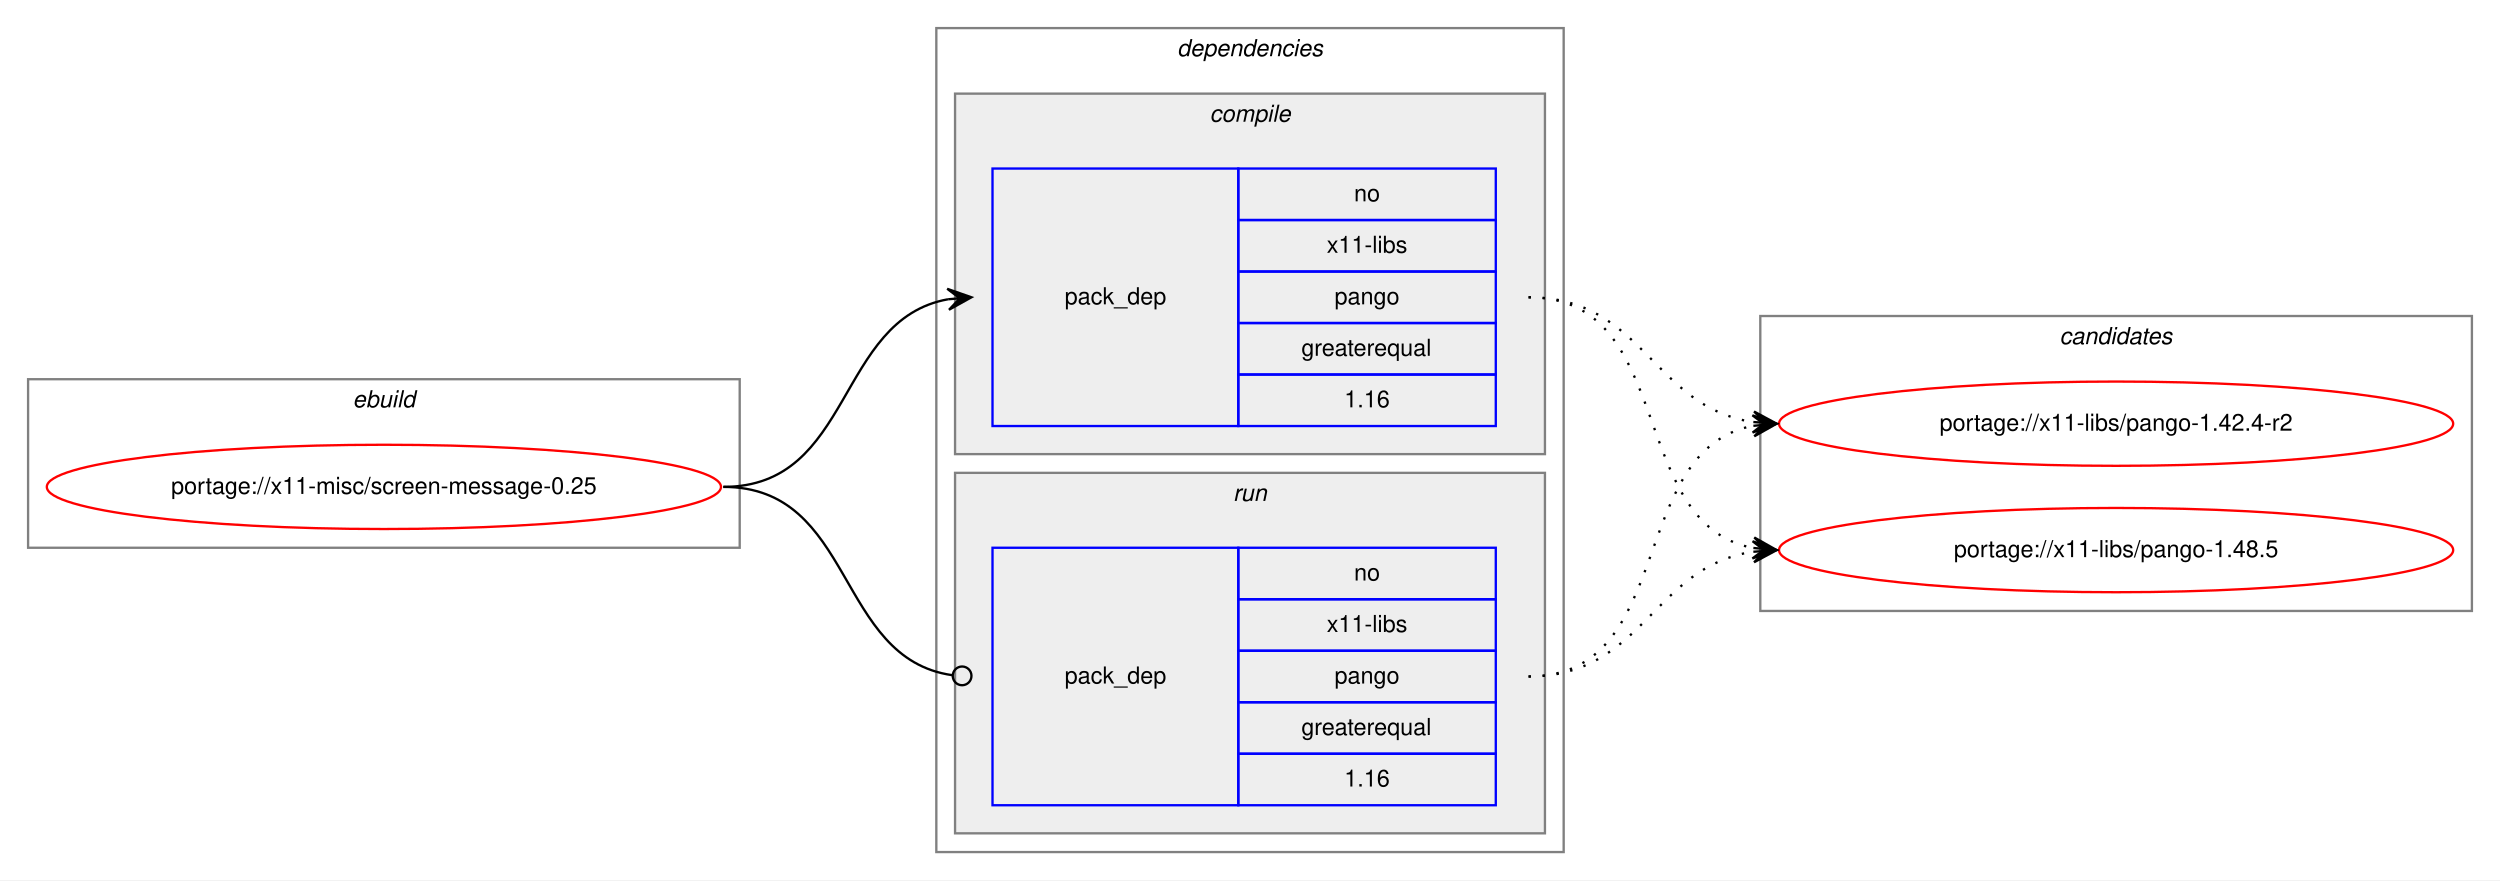
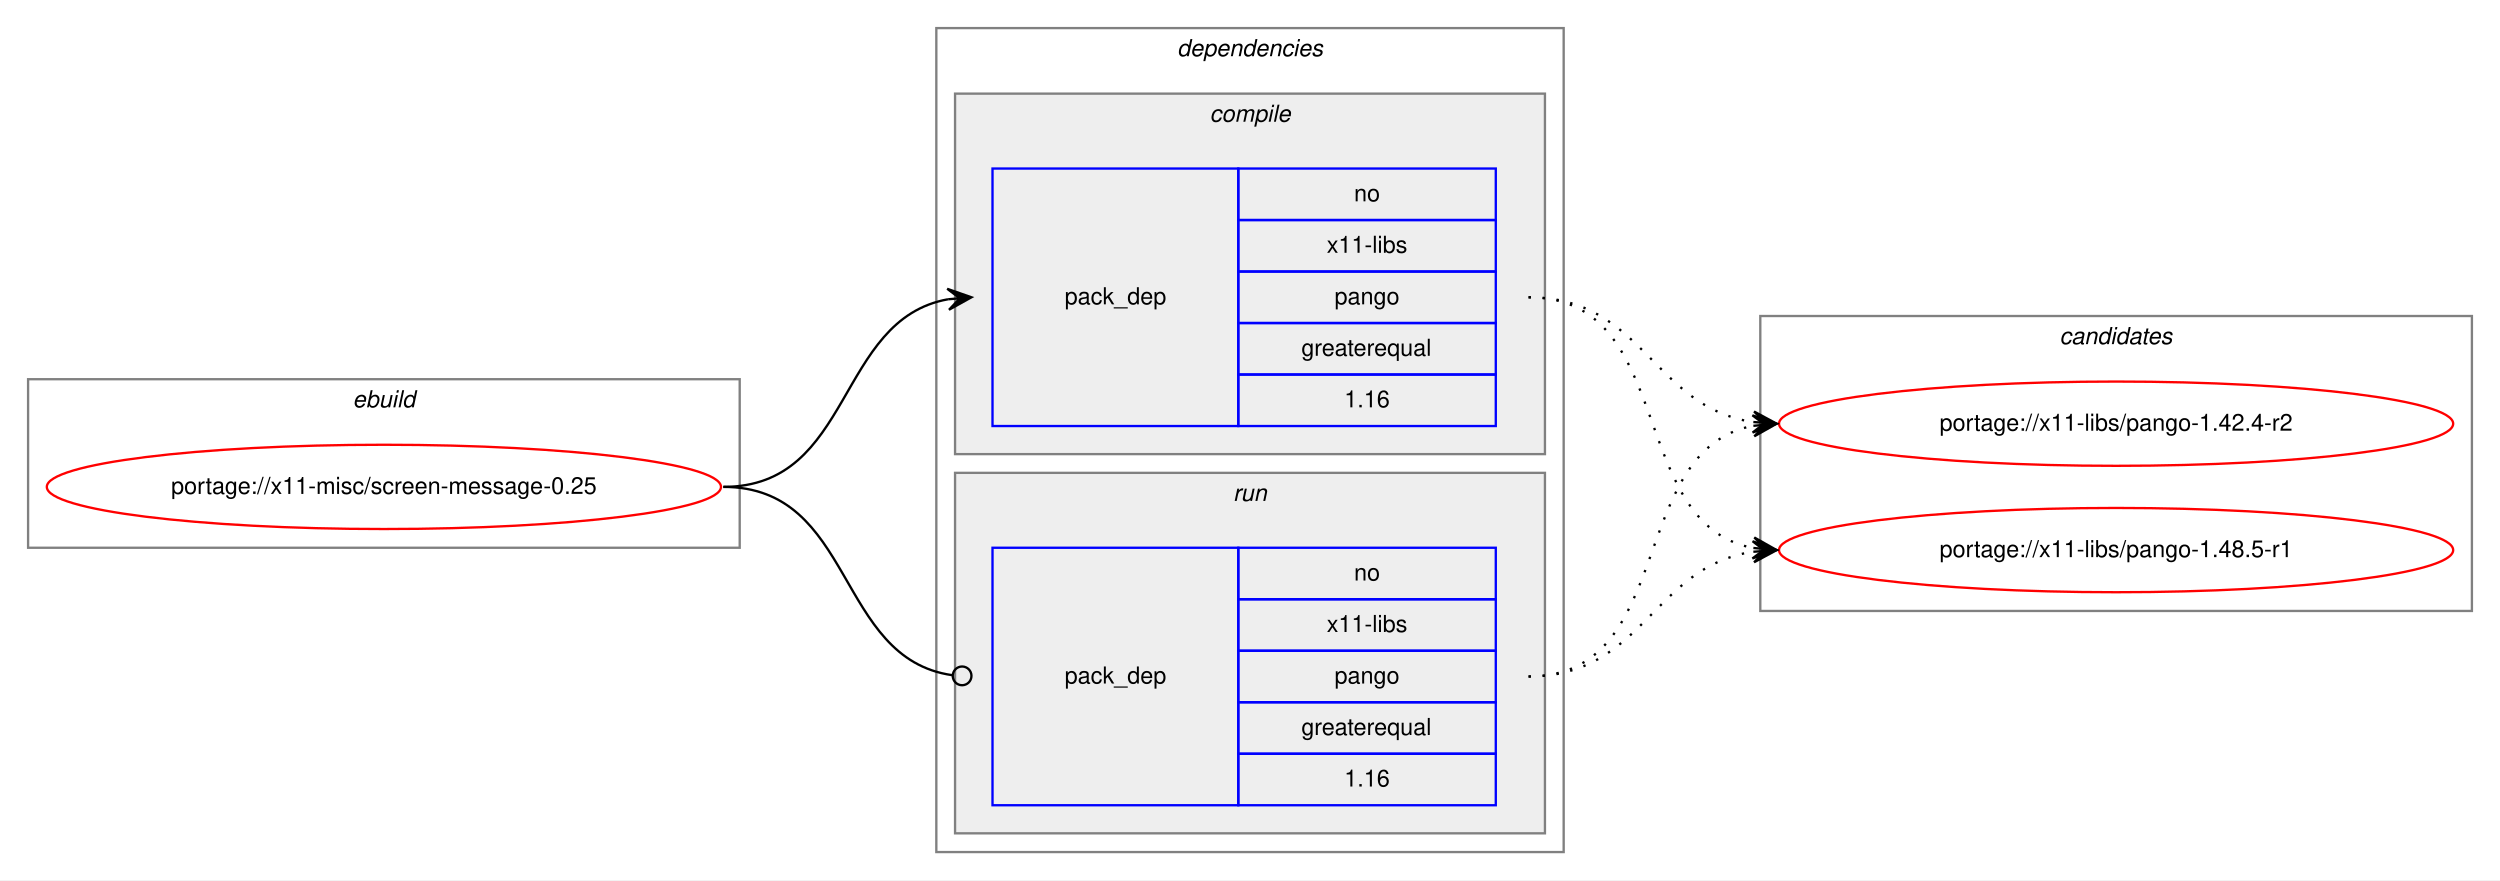
<svg xmlns="http://www.w3.org/2000/svg" xmlns:xlink="http://www.w3.org/1999/xlink" width="1068pt" height="376pt" viewBox="0.00 0.00 1068.00 376.00">
  <g id="graph0" class="graph" transform="scale(1 1) rotate(0) translate(4 372)">
    <polygon fill="white" stroke="transparent" points="-4,4 -4,-372 1064,-372 1064,4 -4,4" />
    <g id="clust1" class="cluster">
      <polygon fill="none" stroke="gray" points="8,-138 8,-210 312,-210 312,-138 8,-138" />
      <text text-anchor="start" x="146.66" y="-198" font-family="Helvetica,sans-Serif" font-style="italic" font-size="10.00">ebuild</text>
    </g>
    <g id="clust2" class="cluster">
      <polygon fill="none" stroke="gray" points="396,-8 396,-360 664,-360 664,-8 396,-8" />
      <text text-anchor="start" x="498.88" y="-348" font-family="Helvetica,sans-Serif" font-style="italic" font-size="10.00">dependencies</text>
    </g>
    <g id="clust3" class="cluster">
      <polygon fill="#eeeeee" stroke="gray" points="404,-178 404,-332 656,-332 656,-178 404,-178" />
      <text text-anchor="start" x="512.78" y="-320" font-family="Helvetica,sans-Serif" font-style="italic" font-size="10.00">compile</text>
    </g>
    <g id="clust6" class="cluster">
      <polygon fill="#eeeeee" stroke="gray" points="404,-16 404,-170 656,-170 656,-16 404,-16" />
      <text text-anchor="start" x="522.78" y="-158" font-family="Helvetica,sans-Serif" font-style="italic" font-size="10.00">run</text>
    </g>
    <g id="clust8" class="cluster">
      <polygon fill="none" stroke="gray" points="748,-111 748,-237 1052,-237 1052,-111 748,-111" />
      <text text-anchor="start" x="875.82" y="-225" font-family="Helvetica,sans-Serif" font-style="italic" font-size="10.00">candidates</text>
    </g>
    <g id="node1" class="node">
      <g id="a_node1">
        <a xlink:href="../x11-misc/screen-message-0.25.svg" xlink:title="portage://x11-misc/screen-message-0.25">
          <ellipse fill="none" stroke="red" cx="160" cy="-164" rx="144" ry="18" />
          <text text-anchor="middle" x="160" y="-161" font-family="Helvetica,sans-Serif" font-size="10.00">portage://x11-misc/screen-message-0.25</text>
        </a>
      </g>
    </g>
    <g id="node2" class="node">
      <polygon fill="none" stroke="blue" points="420,-190 420,-300 525,-300 525,-190 420,-190" />
      <text text-anchor="start" x="450.82" y="-242" font-family="Helvetica,sans-Serif" font-size="10.00">pack_dep</text>
      <polygon fill="none" stroke="blue" points="525,-278 525,-300 635,-300 635,-278 525,-278" />
      <text text-anchor="start" x="574.44" y="-286" font-family="Helvetica,sans-Serif" font-size="10.00">no</text>
      <polygon fill="none" stroke="blue" points="525,-256 525,-278 635,-278 635,-256 525,-256" />
      <text text-anchor="start" x="562.78" y="-264" font-family="Helvetica,sans-Serif" font-size="10.00">x11-libs</text>
      <polygon fill="none" stroke="blue" points="525,-234 525,-256 635,-256 635,-234 525,-234" />
      <text text-anchor="start" x="566.1" y="-242" font-family="Helvetica,sans-Serif" font-size="10.00">pango</text>
      <polygon fill="none" stroke="blue" points="525,-212 525,-234 635,-234 635,-212 525,-212" />
      <text text-anchor="start" x="551.94" y="-220" font-family="Helvetica,sans-Serif" font-size="10.00">greaterequal</text>
      <polygon fill="none" stroke="blue" points="525,-190 525,-212 635,-212 635,-190 525,-190" />
      <text text-anchor="start" x="570.27" y="-198" font-family="Helvetica,sans-Serif" font-size="10.00">1.16</text>
    </g>
    <g id="edge1" class="edge">
      <path fill="none" stroke="black" d="M305,-164C360.7,-164 352.97,-235.49 400.99,-244.15" />
      <polygon fill="black" stroke="black" points="411,-245 400.65,-248.63 406.02,-244.57 401.04,-244.15 401.04,-244.15 401.04,-244.15 406.02,-244.57 401.42,-239.67 411,-245 411,-245" />
    </g>
    <g id="node3" class="node">
      <polygon fill="none" stroke="blue" points="420,-28 420,-138 525,-138 525,-28 420,-28" />
      <text text-anchor="start" x="450.82" y="-80" font-family="Helvetica,sans-Serif" font-size="10.00">pack_dep</text>
      <polygon fill="none" stroke="blue" points="525,-116 525,-138 635,-138 635,-116 525,-116" />
      <text text-anchor="start" x="574.44" y="-124" font-family="Helvetica,sans-Serif" font-size="10.00">no</text>
      <polygon fill="none" stroke="blue" points="525,-94 525,-116 635,-116 635,-94 525,-94" />
      <text text-anchor="start" x="562.78" y="-102" font-family="Helvetica,sans-Serif" font-size="10.00">x11-libs</text>
      <polygon fill="none" stroke="blue" points="525,-72 525,-94 635,-94 635,-72 525,-72" />
      <text text-anchor="start" x="566.1" y="-80" font-family="Helvetica,sans-Serif" font-size="10.00">pango</text>
      <polygon fill="none" stroke="blue" points="525,-50 525,-72 635,-72 635,-50 525,-50" />
      <text text-anchor="start" x="551.94" y="-58" font-family="Helvetica,sans-Serif" font-size="10.00">greaterequal</text>
      <polygon fill="none" stroke="blue" points="525,-28 525,-50 635,-50 635,-28 525,-28" />
      <text text-anchor="start" x="570.27" y="-36" font-family="Helvetica,sans-Serif" font-size="10.00">1.16</text>
    </g>
    <g id="edge2" class="edge">
      <path fill="none" stroke="black" d="M305,-164C361.4,-164 352.77,-90.72 402.81,-83.56" />
      <ellipse fill="none" stroke="black" cx="407.01" cy="-83.27" rx="4" ry="4" />
    </g>
    <g id="node4" class="node">
      <g id="a_node4">
        <a xlink:href="../x11-libs/pango-1.42.4-r2.svg" xlink:title="portage://x11-libs/pango-1.42.4-r2">
          <ellipse fill="none" stroke="red" cx="900" cy="-191" rx="144" ry="18" />
          <text text-anchor="middle" x="900" y="-188" font-family="Helvetica,sans-Serif" font-size="10.00">portage://x11-libs/pango-1.42.4-r2</text>
        </a>
      </g>
    </g>
    <g id="edge3" class="edge">
      <path fill="none" stroke="black" stroke-dasharray="1,5" d="M649,-245C698.26,-245 701.85,-198.13 744.86,-191.72" />
      <polygon fill="black" stroke="black" points="755,-191 745.35,-196.2 750.01,-191.36 745.03,-191.71 745.03,-191.71 745.03,-191.71 750.01,-191.36 744.71,-187.22 755,-191 755,-191" />
    </g>
    <g id="node5" class="node">
      <g id="a_node5">
-         <a xlink:href="../x11-libs/pango-1.48.5.svg" xlink:title="portage://x11-libs/pango-1.48.5">
+         <a xlink:href="../x11-libs/pango-1.48.5-r1.svg" xlink:title="portage://x11-libs/pango-1.48.5-r1">
          <ellipse fill="none" stroke="red" cx="900" cy="-137" rx="144" ry="18" />
-           <text text-anchor="middle" x="900" y="-134" font-family="Helvetica,sans-Serif" font-size="10.00">portage://x11-libs/pango-1.48.5</text>
+           <text text-anchor="middle" x="900" y="-134" font-family="Helvetica,sans-Serif" font-size="10.00">portage://x11-libs/pango-1.48.5-r1</text>
        </a>
      </g>
    </g>
    <g id="edge4" class="edge">
      <path fill="none" stroke="black" stroke-dasharray="1,5" d="M649,-245C712.58,-245 690.58,-148.49 744.79,-137.93" />
      <polygon fill="black" stroke="black" points="755,-137 745.45,-142.39 750.02,-137.46 745.04,-137.91 745.04,-137.91 745.04,-137.91 750.02,-137.46 744.63,-133.43 755,-137 755,-137" />
    </g>
    <g id="edge5" class="edge">
      <path fill="none" stroke="black" stroke-dasharray="1,5" d="M649,-83C712.58,-83 690.58,-179.51 744.79,-190.07" />
      <polygon fill="black" stroke="black" points="755,-191 744.63,-194.57 750.02,-190.54 745.04,-190.09 745.04,-190.09 745.04,-190.09 750.02,-190.54 745.45,-185.61 755,-191 755,-191" />
    </g>
    <g id="edge6" class="edge">
      <path fill="none" stroke="black" stroke-dasharray="1,5" d="M649,-83C698.26,-83 701.85,-129.87 744.86,-136.28" />
      <polygon fill="black" stroke="black" points="755,-137 744.71,-140.78 750.01,-136.64 745.03,-136.29 745.03,-136.29 745.03,-136.29 750.01,-136.64 745.35,-131.8 755,-137 755,-137" />
    </g>
  </g>
</svg>
